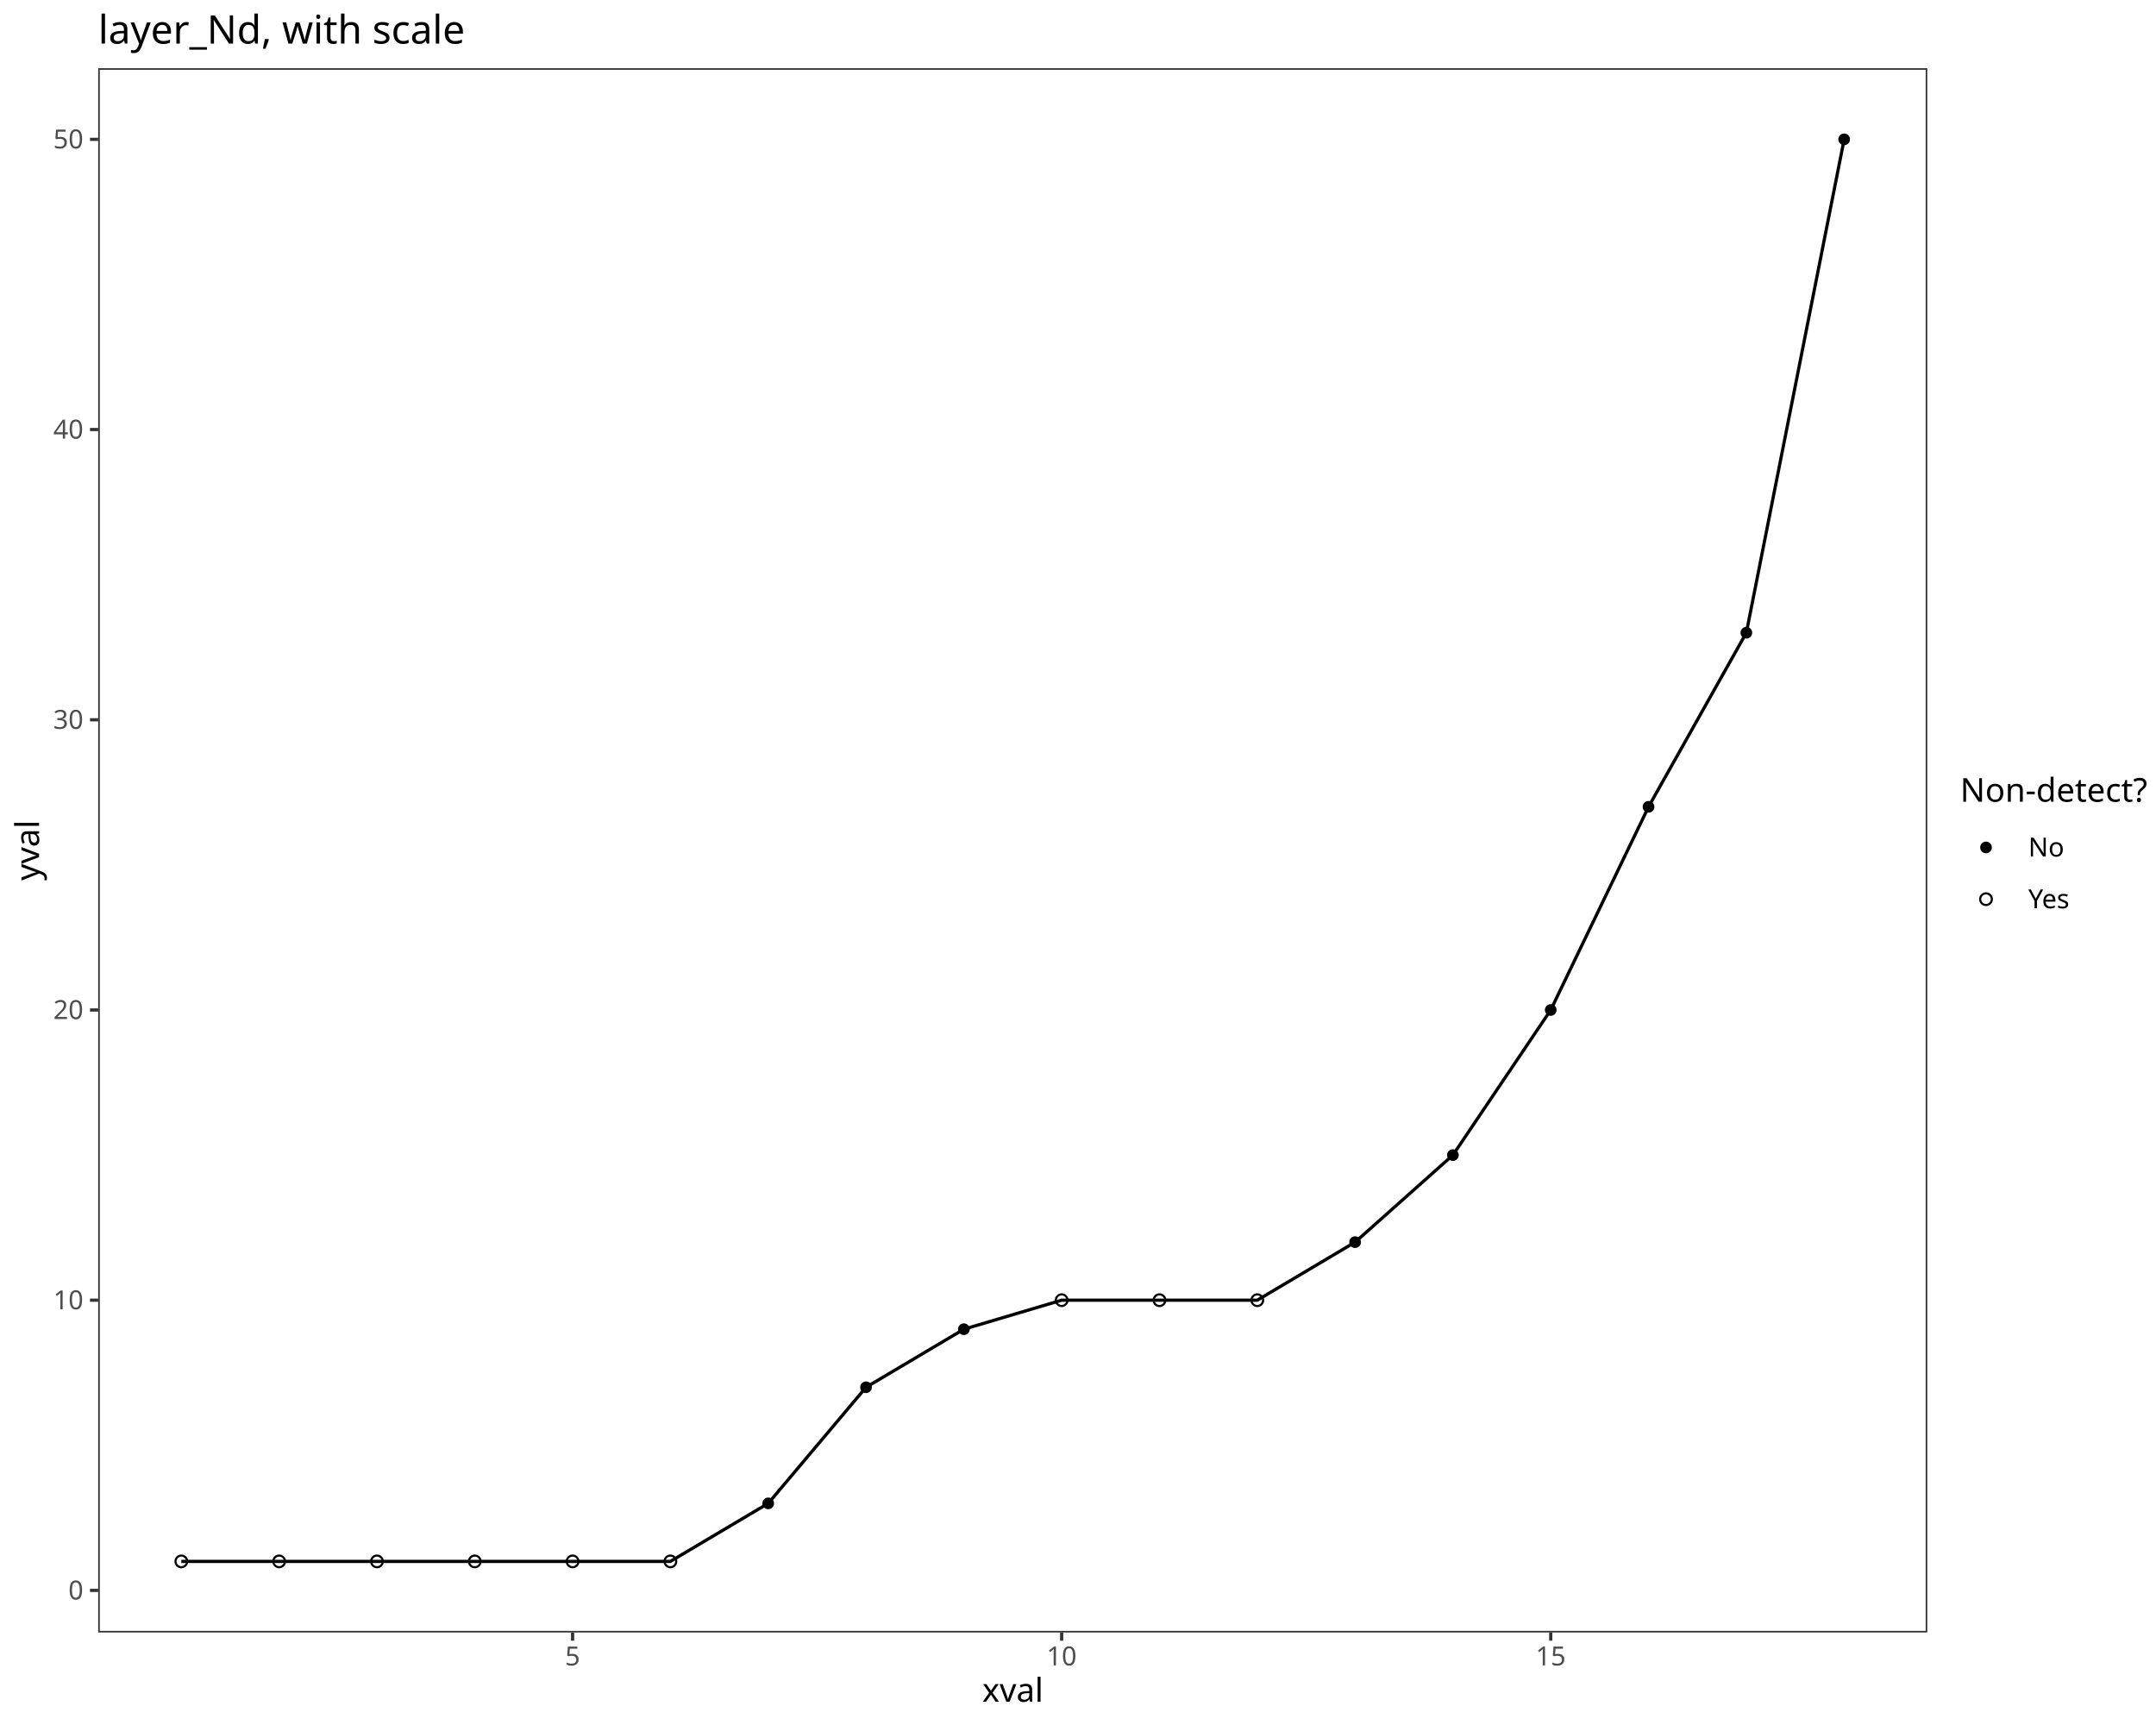
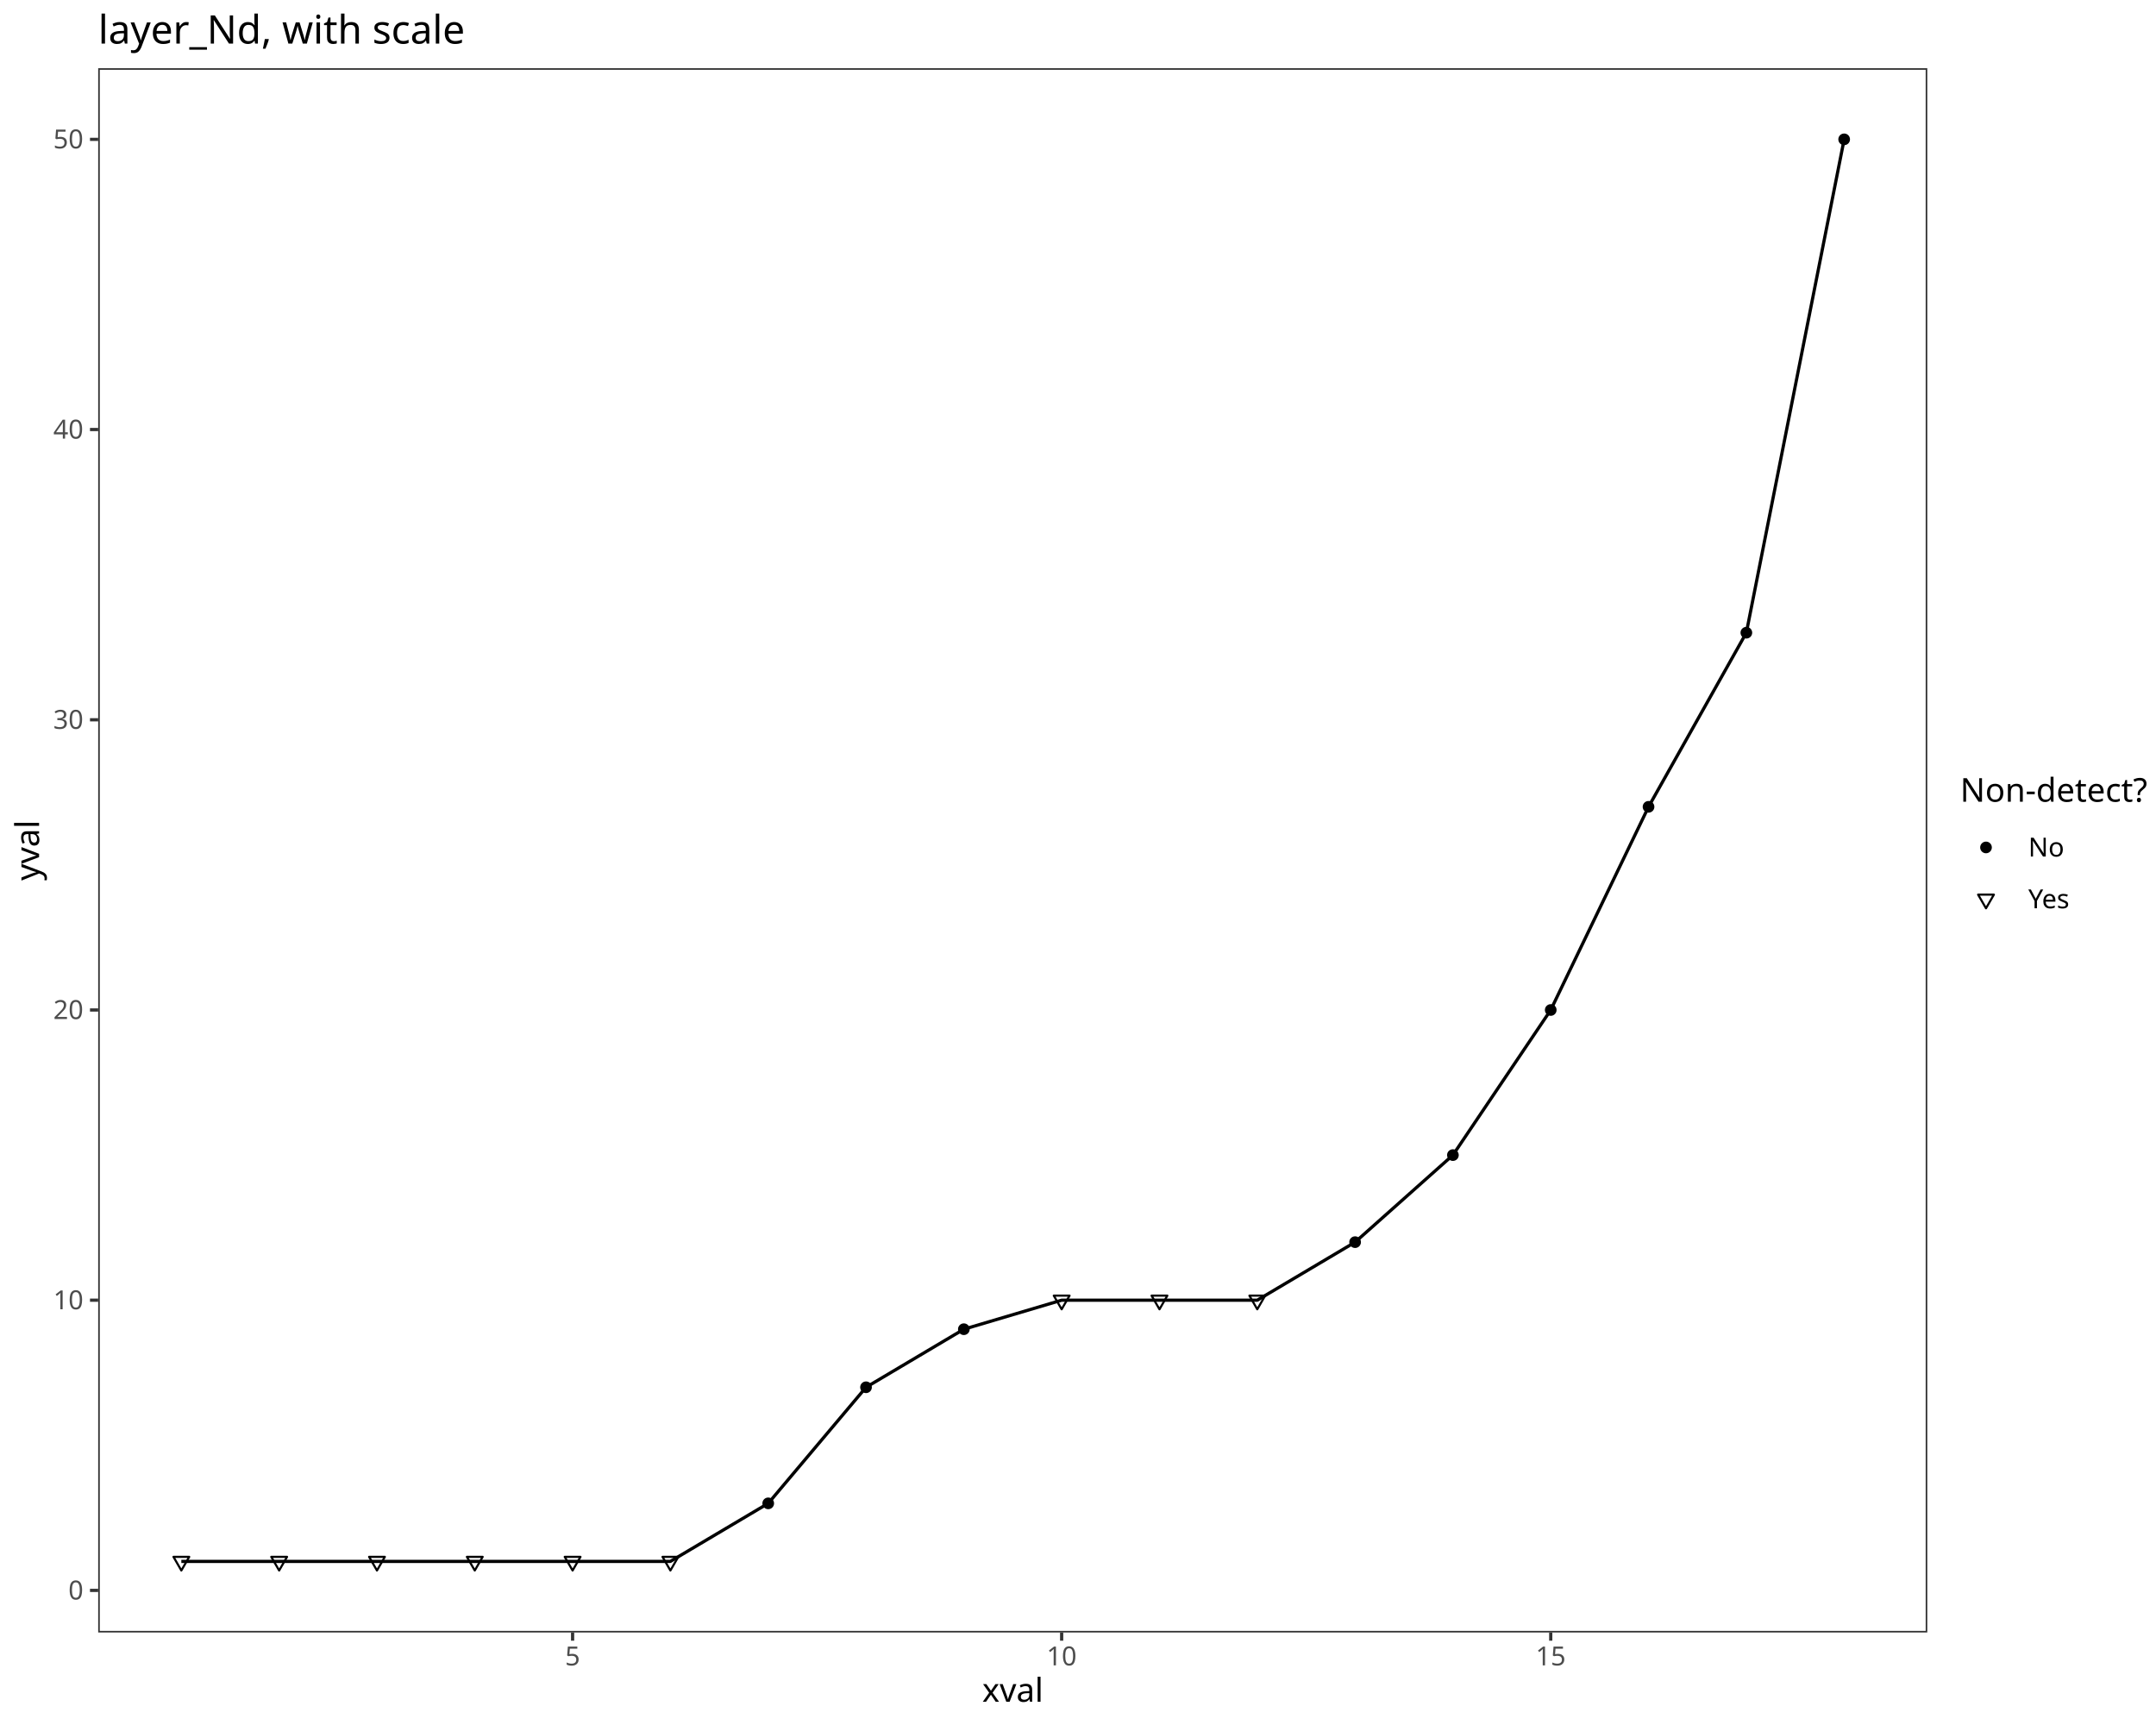
<svg xmlns="http://www.w3.org/2000/svg" class="svglite" data-engine-version="2.0" width="720.00pt" height="576.00pt" viewBox="0 0 720.00 576.00">
  <defs>
    <style type="text/css">
    .svglite line, .svglite polyline, .svglite polygon, .svglite path, .svglite rect, .svglite circle {
      fill: none;
      stroke: #000000;
      stroke-linecap: round;
      stroke-linejoin: round;
      stroke-miterlimit: 10.00;
    }
  </style>
  </defs>
  <rect width="100%" height="100%" style="stroke: none; fill: #FFFFFF;" />
  <defs>
    <clipPath id="cpMC4wMHw3MjAuMDB8MC4wMHw1NzYuMDA=">
      <rect x="0.00" y="0.00" width="720.00" height="576.00" />
    </clipPath>
  </defs>
  <g clip-path="url(#cpMC4wMHw3MjAuMDB8MC4wMHw1NzYuMDA=)">
    <rect x="0.00" y="0.00" width="720.00" height="576.00" style="stroke-width: 1.07; stroke: #FFFFFF; fill: #FFFFFF;" />
  </g>
  <defs>
    <clipPath id="cpMzIuNzl8NjQzLjYzfDIyLjc4fDU0NS4xMQ==">
      <rect x="32.79" y="22.78" width="610.83" height="522.33" />
    </clipPath>
  </defs>
  <g clip-path="url(#cpMzIuNzl8NjQzLjYzfDIyLjc4fDU0NS4xMQ==)">
    <rect x="32.79" y="22.78" width="610.83" height="522.33" style="stroke-width: 1.07; stroke: none; fill: #FFFFFF;" />
-     <circle cx="60.56" cy="521.37" r="1.95" style="stroke-width: 0.71;" />
-     <circle cx="93.22" cy="521.37" r="1.95" style="stroke-width: 0.71;" />
-     <circle cx="125.89" cy="521.37" r="1.95" style="stroke-width: 0.71;" />
-     <circle cx="158.55" cy="521.37" r="1.95" style="stroke-width: 0.71;" />
-     <circle cx="191.22" cy="521.37" r="1.95" style="stroke-width: 0.71;" />
-     <circle cx="223.88" cy="521.37" r="1.95" style="stroke-width: 0.71;" />
+     <polygon points="60.56,524.41 63.19,519.85 57.93,519.85 " style="stroke-width: 0.71; fill: none;" />
+     <polygon points="93.22,524.41 95.86,519.85 90.59,519.85 " style="stroke-width: 0.71; fill: none;" />
+     <polygon points="125.89,524.41 128.52,519.85 123.26,519.85 " style="stroke-width: 0.71; fill: none;" />
+     <polygon points="158.55,524.41 161.19,519.85 155.92,519.85 " style="stroke-width: 0.71; fill: none;" />
+     <polygon points="191.22,524.41 193.85,519.85 188.59,519.85 " style="stroke-width: 0.71; fill: none;" />
+     <polygon points="223.88,524.41 226.52,519.85 221.25,519.85 " style="stroke-width: 0.71; fill: none;" />
    <circle cx="256.55" cy="501.99" r="1.95" style="stroke-width: 0.71; stroke: none; fill: #000000;" />
    <circle cx="289.21" cy="463.23" r="1.95" style="stroke-width: 0.71; stroke: none; fill: #000000;" />
    <circle cx="321.88" cy="443.84" r="1.95" style="stroke-width: 0.71; stroke: none; fill: #000000;" />
-     <circle cx="354.54" cy="434.15" r="1.95" style="stroke-width: 0.71;" />
-     <circle cx="387.21" cy="434.15" r="1.95" style="stroke-width: 0.71;" />
-     <circle cx="419.87" cy="434.15" r="1.95" style="stroke-width: 0.71;" />
+     <polygon points="354.54,437.19 357.18,432.63 351.91,432.63 " style="stroke-width: 0.71; fill: none;" />
+     <polygon points="387.21,437.19 389.84,432.63 384.57,432.63 " style="stroke-width: 0.71; fill: none;" />
+     <polygon points="419.87,437.19 422.51,432.63 417.24,432.63 " style="stroke-width: 0.71; fill: none;" />
    <circle cx="452.54" cy="414.77" r="1.95" style="stroke-width: 0.71; stroke: none; fill: #000000;" />
    <circle cx="485.20" cy="385.70" r="1.95" style="stroke-width: 0.71; stroke: none; fill: #000000;" />
    <circle cx="517.87" cy="337.25" r="1.95" style="stroke-width: 0.71; stroke: none; fill: #000000;" />
    <circle cx="550.53" cy="269.41" r="1.95" style="stroke-width: 0.71; stroke: none; fill: #000000;" />
    <circle cx="583.20" cy="211.27" r="1.95" style="stroke-width: 0.71; stroke: none; fill: #000000;" />
    <circle cx="615.86" cy="46.53" r="1.95" style="stroke-width: 0.71; stroke: none; fill: #000000;" />
    <polyline points="60.56,521.37 93.22,521.37 125.89,521.37 158.55,521.37 191.22,521.37 223.88,521.37 256.55,501.99 289.21,463.23 321.88,443.84 354.54,434.15 387.21,434.15 419.87,434.15 452.54,414.77 485.20,385.70 517.87,337.25 550.53,269.41 583.20,211.27 615.86,46.53 " style="stroke-width: 1.07; stroke-linecap: butt;" />
    <rect x="32.79" y="22.78" width="610.83" height="522.33" style="stroke-width: 1.07; stroke: #333333;" />
  </g>
  <g clip-path="url(#cpMC4wMHw3MjAuMDB8MC4wMHw1NzYuMDA=)">
    <text x="27.86" y="534.09" text-anchor="end" style="font-size: 8.80px; fill: #4D4D4D; font-family: sans;" textLength="4.89px" lengthAdjust="spacingAndGlyphs">0</text>
    <text x="27.86" y="437.18" text-anchor="end" style="font-size: 8.80px; fill: #4D4D4D; font-family: sans;" textLength="9.79px" lengthAdjust="spacingAndGlyphs">10</text>
    <text x="27.86" y="340.27" text-anchor="end" style="font-size: 8.80px; fill: #4D4D4D; font-family: sans;" textLength="9.79px" lengthAdjust="spacingAndGlyphs">20</text>
    <text x="27.86" y="243.37" text-anchor="end" style="font-size: 8.80px; fill: #4D4D4D; font-family: sans;" textLength="9.79px" lengthAdjust="spacingAndGlyphs">30</text>
    <text x="27.86" y="146.46" text-anchor="end" style="font-size: 8.80px; fill: #4D4D4D; font-family: sans;" textLength="9.79px" lengthAdjust="spacingAndGlyphs">40</text>
    <text x="27.86" y="49.55" text-anchor="end" style="font-size: 8.80px; fill: #4D4D4D; font-family: sans;" textLength="9.79px" lengthAdjust="spacingAndGlyphs">50</text>
    <polyline points="30.05,531.06 32.79,531.06 " style="stroke-width: 1.07; stroke: #333333; stroke-linecap: butt;" />
    <polyline points="30.05,434.15 32.79,434.15 " style="stroke-width: 1.07; stroke: #333333; stroke-linecap: butt;" />
    <polyline points="30.05,337.25 32.79,337.25 " style="stroke-width: 1.07; stroke: #333333; stroke-linecap: butt;" />
    <polyline points="30.05,240.34 32.79,240.34 " style="stroke-width: 1.07; stroke: #333333; stroke-linecap: butt;" />
    <polyline points="30.05,143.43 32.79,143.43 " style="stroke-width: 1.07; stroke: #333333; stroke-linecap: butt;" />
    <polyline points="30.05,46.53 32.79,46.53 " style="stroke-width: 1.07; stroke: #333333; stroke-linecap: butt;" />
    <polyline points="191.22,547.85 191.22,545.11 " style="stroke-width: 1.07; stroke: #333333; stroke-linecap: butt;" />
    <polyline points="354.54,547.85 354.54,545.11 " style="stroke-width: 1.07; stroke: #333333; stroke-linecap: butt;" />
    <polyline points="517.87,547.85 517.87,545.11 " style="stroke-width: 1.07; stroke: #333333; stroke-linecap: butt;" />
    <text x="191.22" y="556.10" text-anchor="middle" style="font-size: 8.80px; fill: #4D4D4D; font-family: sans;" textLength="4.89px" lengthAdjust="spacingAndGlyphs">5</text>
    <text x="354.54" y="556.10" text-anchor="middle" style="font-size: 8.80px; fill: #4D4D4D; font-family: sans;" textLength="9.79px" lengthAdjust="spacingAndGlyphs">10</text>
    <text x="517.87" y="556.10" text-anchor="middle" style="font-size: 8.80px; fill: #4D4D4D; font-family: sans;" textLength="9.79px" lengthAdjust="spacingAndGlyphs">15</text>
    <text x="338.21" y="568.24" text-anchor="middle" style="font-size: 11.00px; font-family: sans;" textLength="19.57px" lengthAdjust="spacingAndGlyphs">xval</text>
    <text transform="translate(13.05,283.95) rotate(-90)" text-anchor="middle" style="font-size: 11.00px; font-family: sans;" textLength="19.57px" lengthAdjust="spacingAndGlyphs">yval</text>
    <rect x="654.59" y="259.00" width="59.93" height="49.89" style="stroke-width: 1.07; stroke: none; fill: #FFFFFF;" />
    <text x="654.59" y="267.71" style="font-size: 11.00px; font-family: sans;" textLength="59.93px" lengthAdjust="spacingAndGlyphs">Non-detect?</text>
    <rect x="654.59" y="274.33" width="17.28" height="17.28" style="stroke-width: 1.07; stroke: none; fill: #FFFFFF;" />
    <circle cx="663.23" cy="282.97" r="1.95" style="stroke-width: 0.71; stroke: none; fill: #000000;" />
    <rect x="654.59" y="291.61" width="17.28" height="17.28" style="stroke-width: 1.07; stroke: none; fill: #FFFFFF;" />
-     <circle cx="663.23" cy="300.25" r="1.95" style="stroke-width: 0.71;" />
+     <polygon points="663.23,303.29 665.86,298.73 660.59,298.73 " style="stroke-width: 0.71; fill: none;" />
    <text x="677.35" y="286.00" style="font-size: 8.80px; font-family: sans;" textLength="11.25px" lengthAdjust="spacingAndGlyphs">No</text>
    <text x="677.35" y="303.28" style="font-size: 8.80px; font-family: sans;" textLength="15.17px" lengthAdjust="spacingAndGlyphs">Yes</text>
    <text x="32.79" y="14.56" style="font-size: 13.20px; font-family: sans;" textLength="118.13px" lengthAdjust="spacingAndGlyphs">layer_Nd, with scale</text>
  </g>
</svg>
